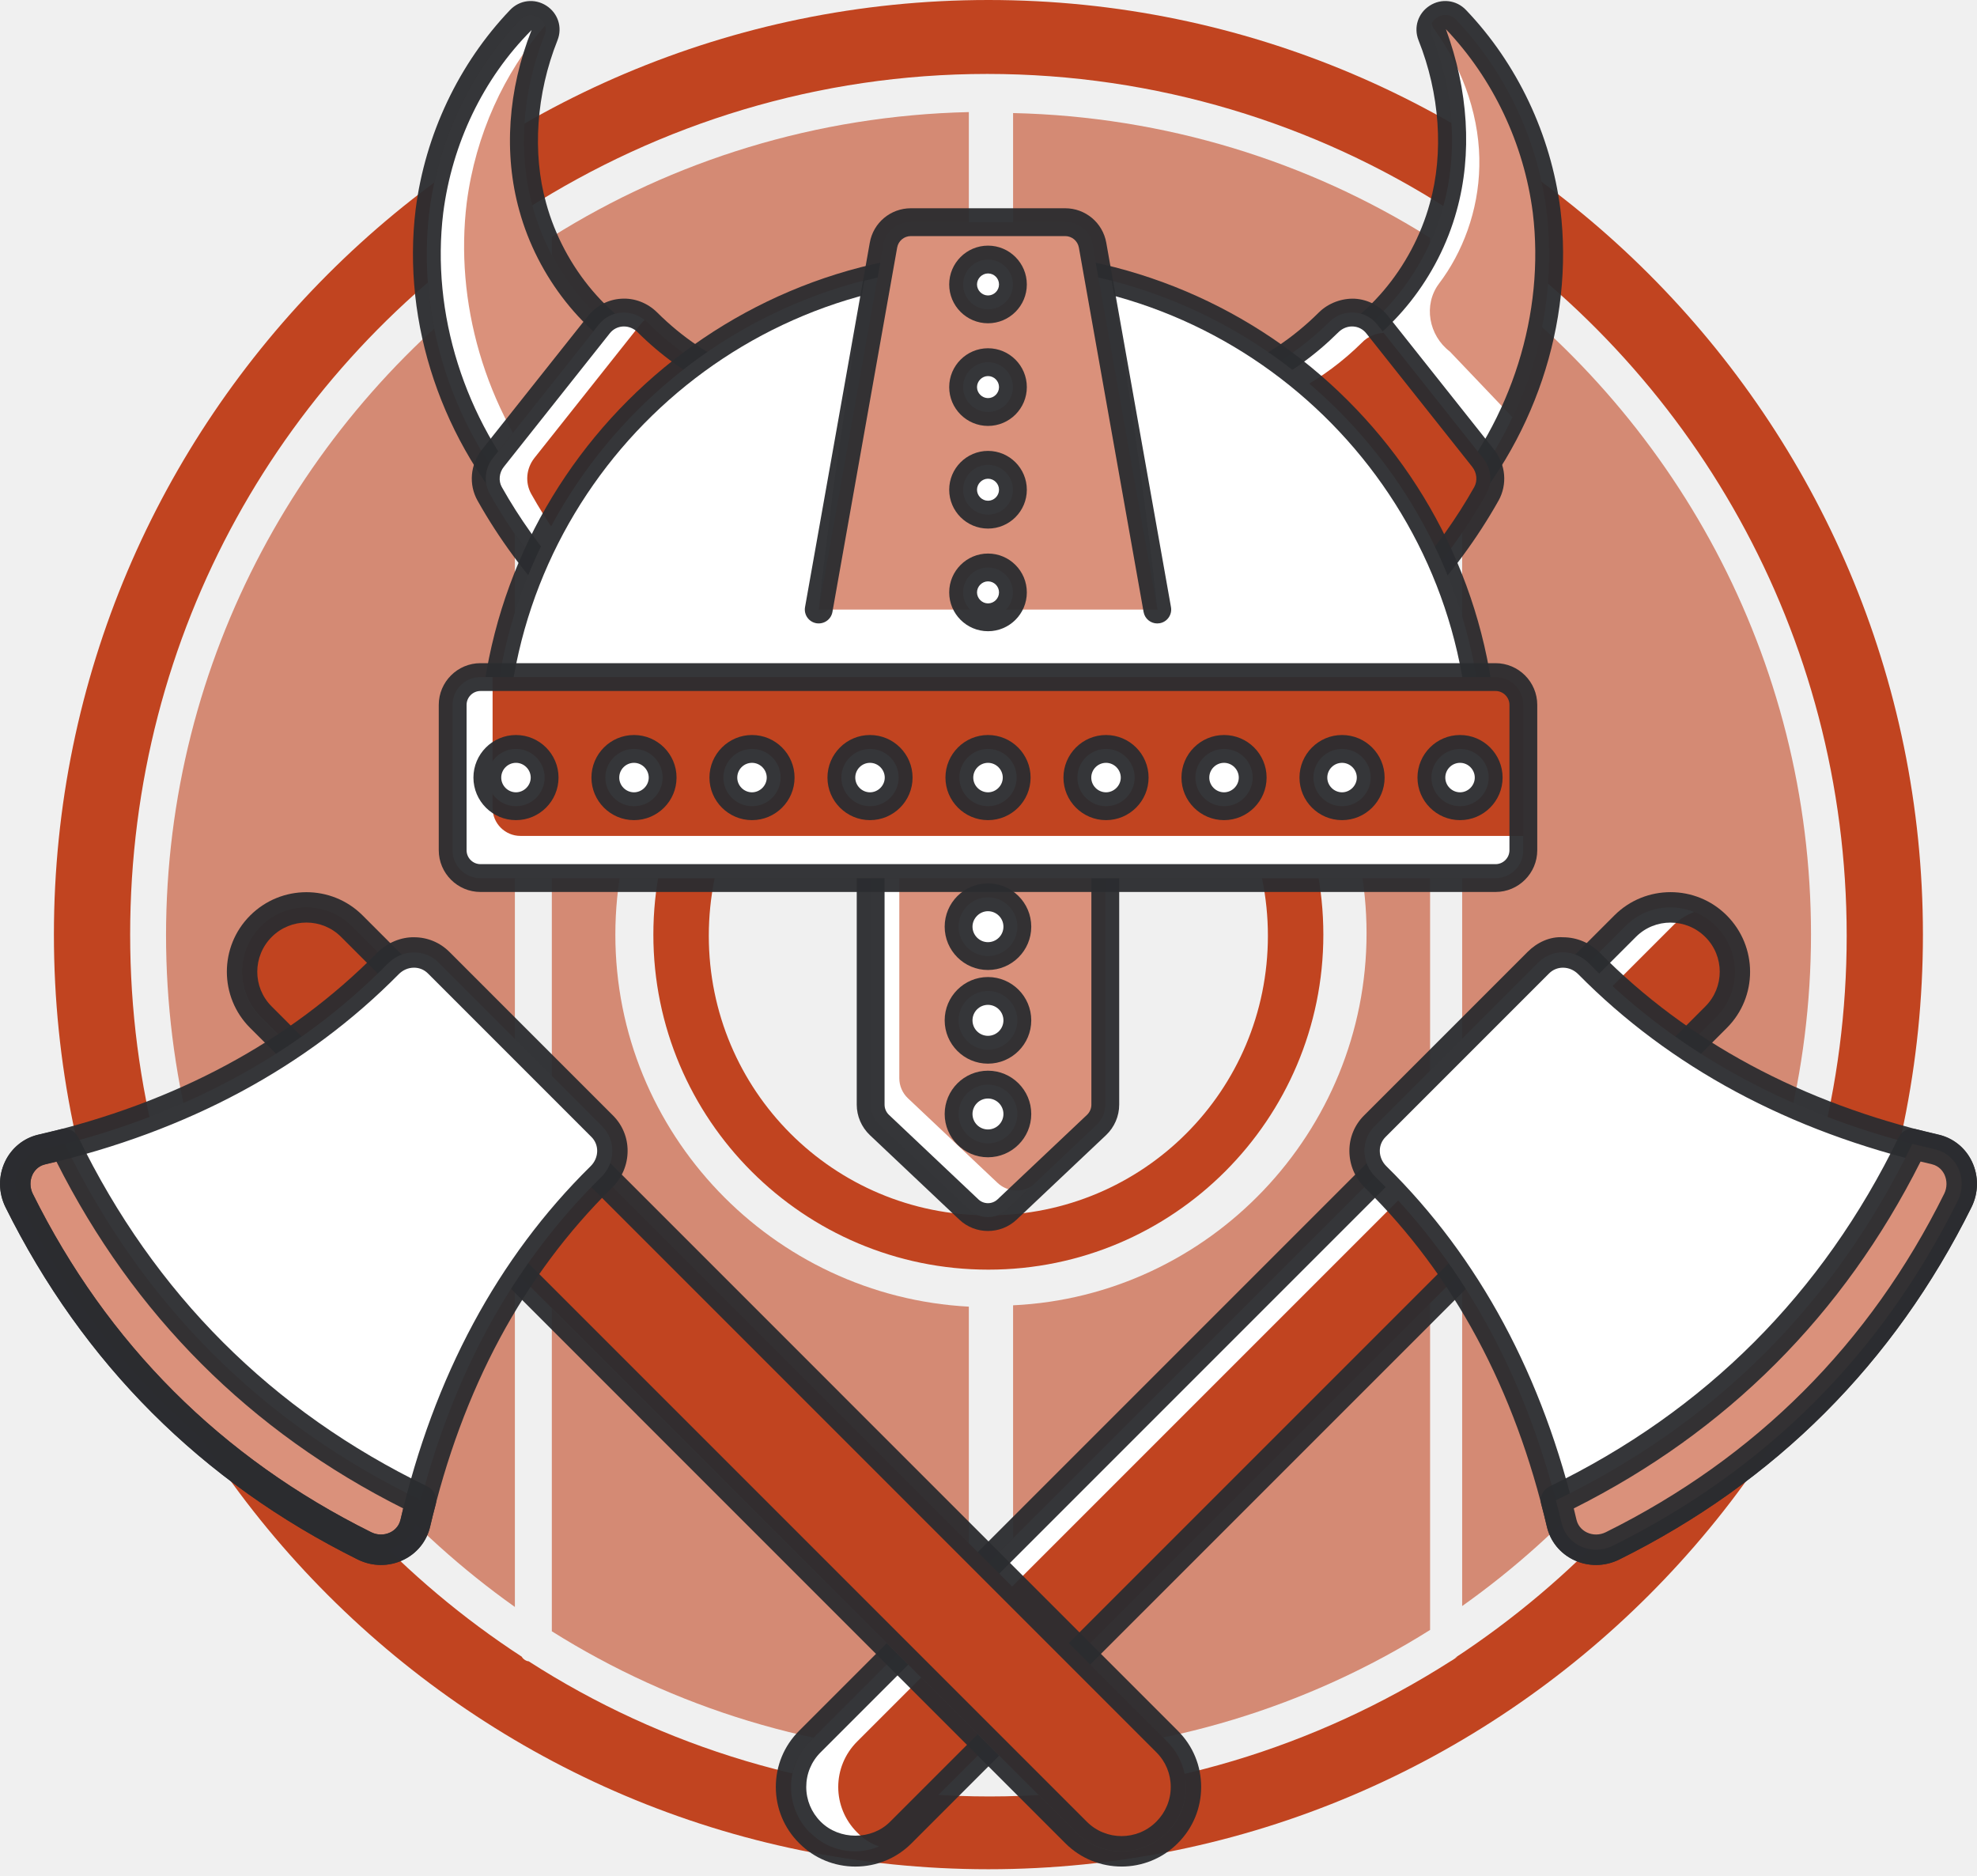
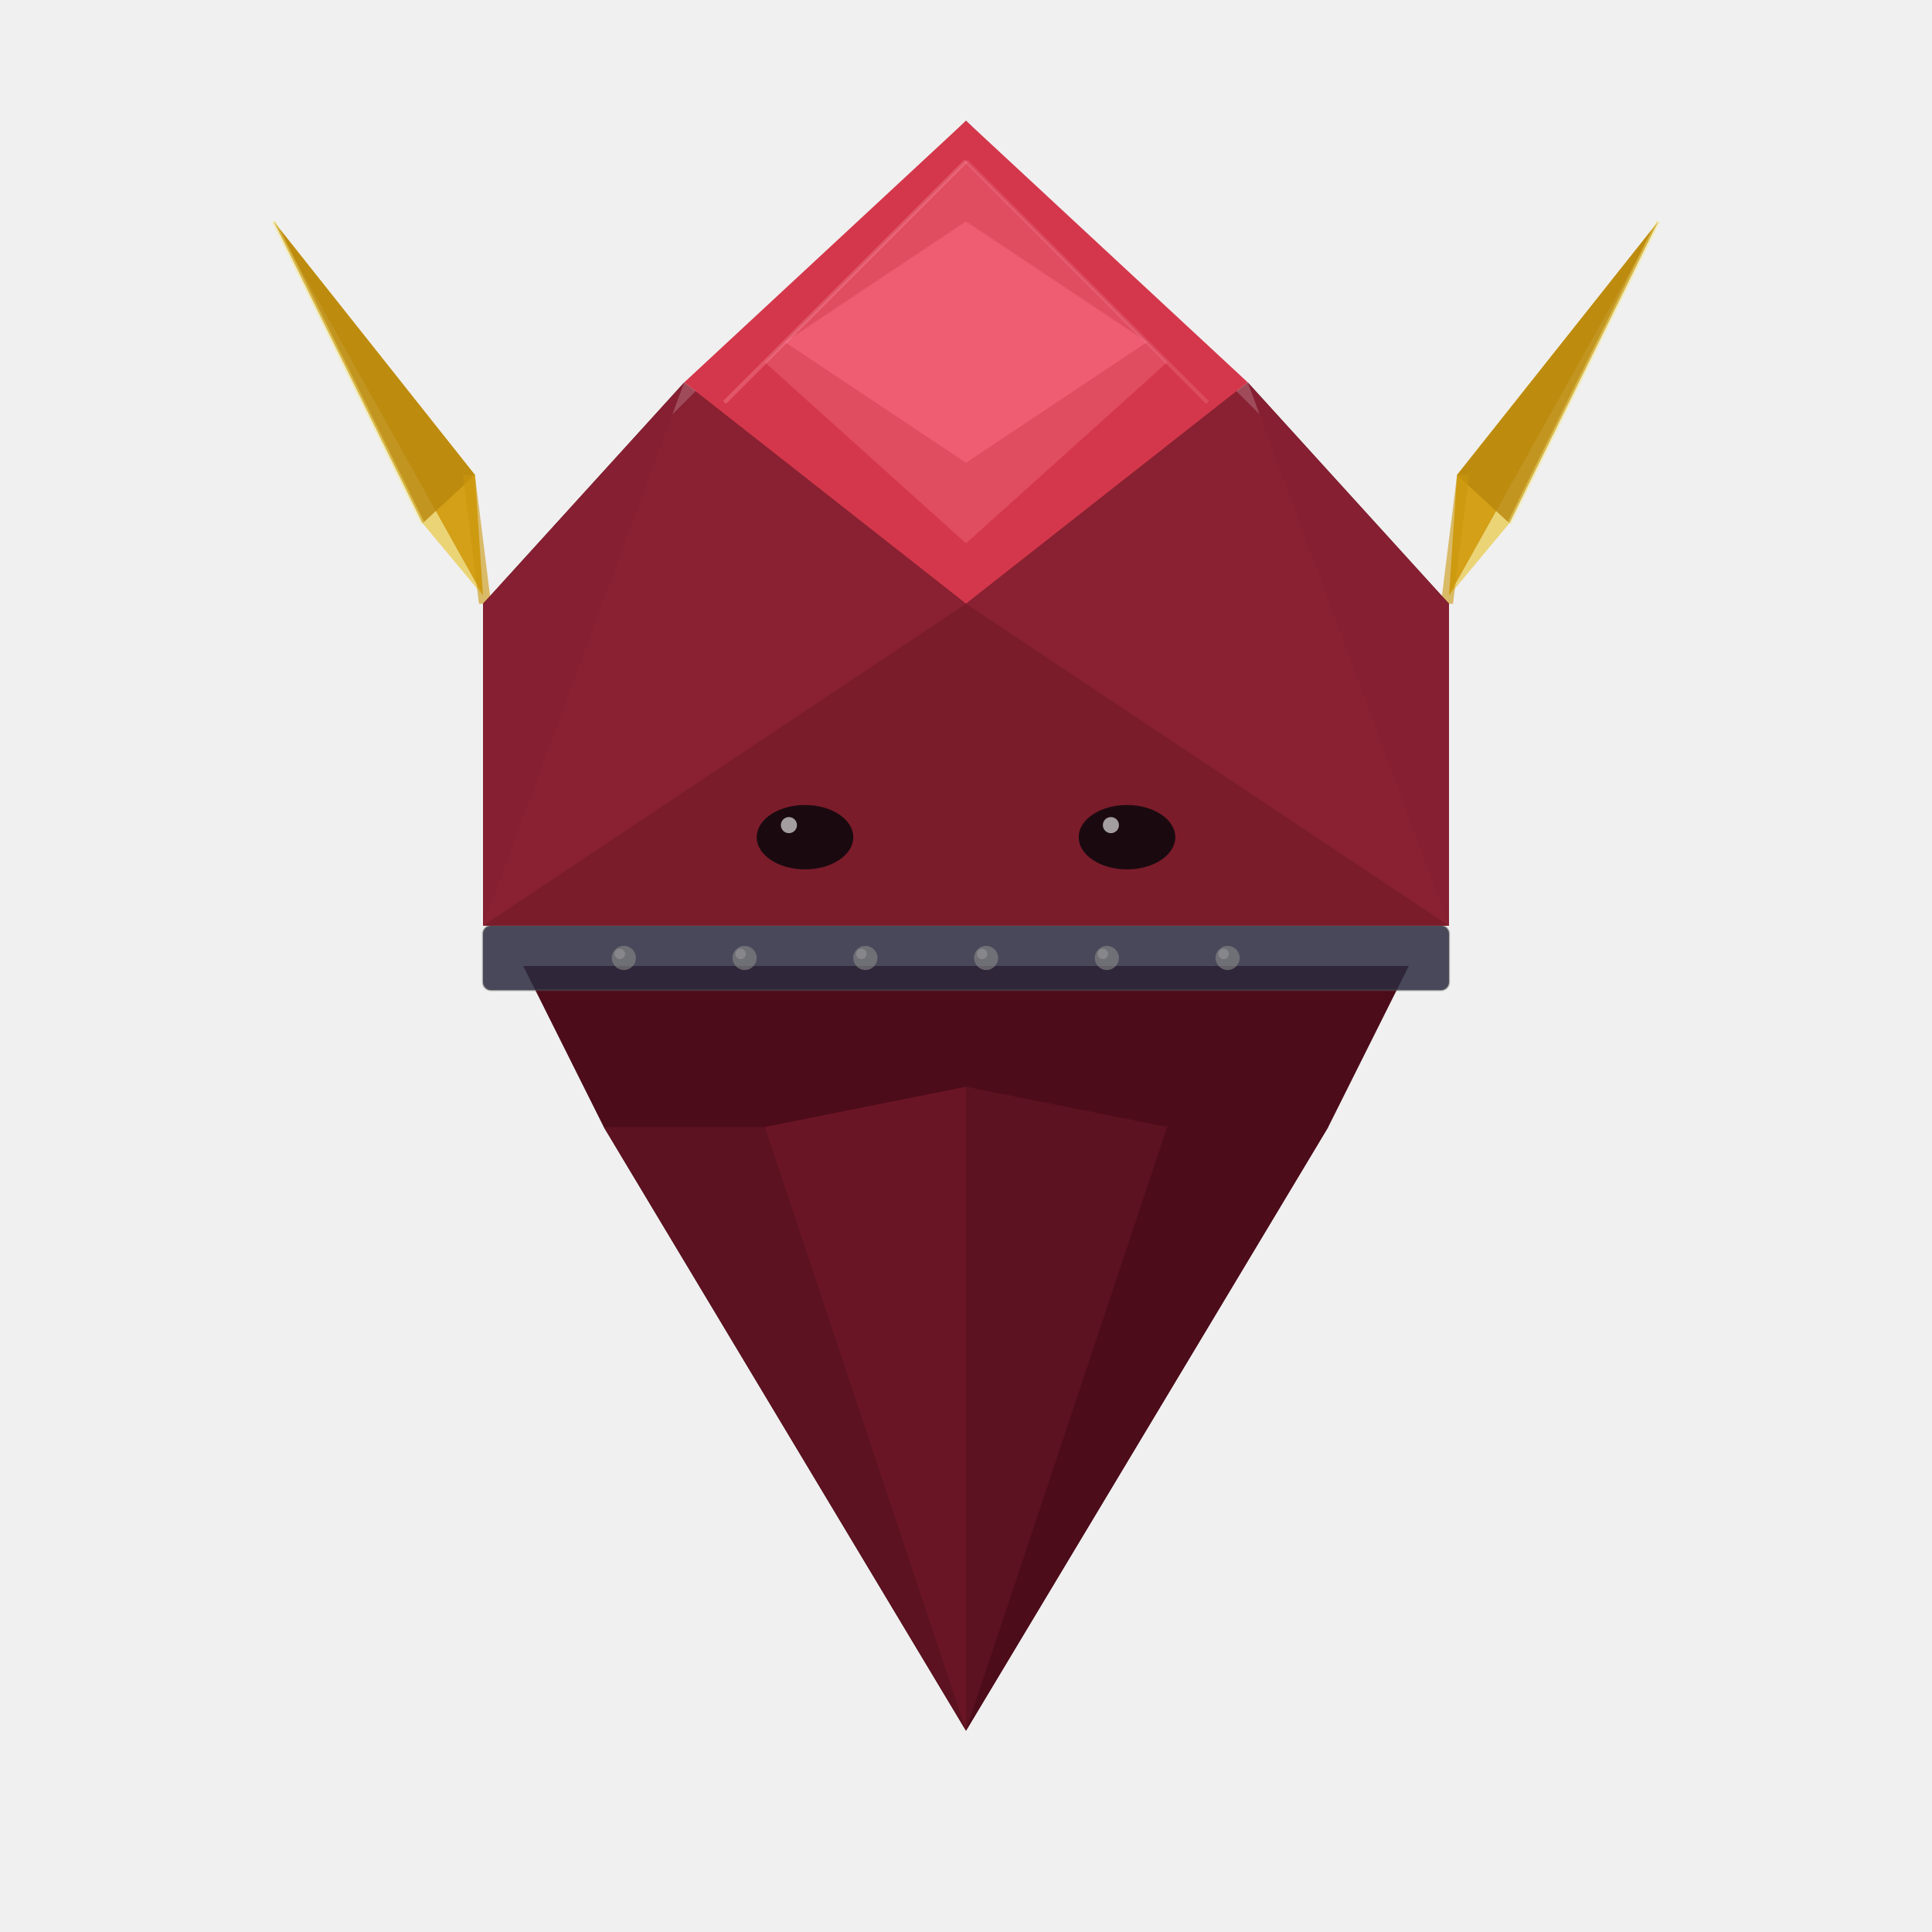
- <svg xmlns="http://www.w3.org/2000/svg" width="234" height="222" viewBox="0 0 234 222" fill="none">
-   <path d="M72.834 110.613C72.834 87.096 91.429 67.681 114.672 66.588V13.265C96.624 13.676 79.671 19.008 65.314 28.032V193.057C79.671 202.081 96.624 207.413 114.672 207.824V154.638C91.429 153.408 72.834 134.129 72.834 110.613Z" fill="#C14420" fill-opacity="0.59" />
-   <path d="M119.91 13.243V66.429C143.153 67.659 161.747 86.937 161.747 110.454C161.747 133.97 143.153 153.385 119.91 154.479V207.665C137.957 207.254 154.911 201.922 169.267 192.898V28.146C154.911 19.122 137.957 13.79 119.91 13.38V13.243Z" fill="#C14420" fill-opacity="0.59" />
-   <path d="M77.333 110.609C77.333 132.485 95.107 150.259 116.983 150.259C138.859 150.259 156.633 132.485 156.633 110.609C156.633 88.733 138.859 70.959 116.983 70.959C95.107 70.959 77.333 88.733 77.333 110.609ZM116.983 77.658C135.167 77.658 150.07 92.424 150.07 110.746C150.07 129.067 135.304 143.833 116.983 143.833C98.662 143.833 83.895 129.067 83.895 110.746C83.895 92.424 98.662 77.658 116.983 77.658Z" fill="#C14420" />
-   <path d="M116.991 0C56.012 0 6.381 49.631 6.381 110.61C6.381 171.589 56.012 221.219 116.991 221.219C177.97 221.219 227.6 171.589 227.6 110.61C227.6 49.631 177.97 0 116.991 0ZM172.501 196.062C172.501 196.062 171.954 196.472 171.68 196.609C155.82 206.727 137.089 212.606 117.127 212.606C97.166 212.606 78.298 206.727 62.574 196.609C62.301 196.609 61.891 196.336 61.754 196.062C33.862 177.878 15.405 146.431 15.405 110.61C15.405 74.788 33.589 43.478 61.481 25.294C61.754 25.02 62.028 24.884 62.301 24.747C78.161 14.63 96.892 8.75 116.854 8.75C136.816 8.75 155.684 14.63 171.407 24.747C171.68 24.747 172.09 25.02 172.227 25.294C200.119 43.478 218.577 74.925 218.577 110.746C218.577 146.568 200.119 177.878 172.227 196.199L172.501 196.062Z" fill="#C14420" />
-   <path d="M214.353 110.634C214.353 77.821 198.083 48.835 173.063 31.061V190.071C197.947 172.434 214.353 143.311 214.353 110.498V110.634Z" fill="#C14420" fill-opacity="0.59" />
-   <path d="M19.652 110.607C19.652 143.421 35.922 172.406 60.942 190.18V31.17C36.059 48.808 19.652 77.93 19.652 110.744V110.607Z" fill="#C14420" fill-opacity="0.59" />
-   <path d="M130.824 70.108V130.737C130.824 131.642 130.451 132.508 129.793 133.129L119.199 143.141C117.93 144.34 115.945 144.34 114.676 143.141L104.082 133.129C103.424 132.508 103.051 131.642 103.051 130.737V70.108H130.824Z" fill="#DA917B" />
-   <path d="M122.115 140.381L119.185 143.147C117.934 144.332 115.958 144.332 114.674 143.147L104.072 133.137C103.413 132.512 103.051 131.655 103.051 130.733V70.116H106.443V127.605C106.443 128.494 106.805 129.35 107.463 129.976L118.065 139.985C119.185 141.039 120.831 141.171 122.115 140.381H122.115Z" fill="white" />
-   <path d="M116.935 145.684C115.717 145.684 114.495 145.238 113.543 144.337L102.948 134.327C101.968 133.392 101.405 132.086 101.405 130.736V70.109C101.405 69.199 102.141 68.462 103.051 68.462H130.823C131.733 68.462 132.47 69.199 132.47 70.109V130.736C132.47 132.086 131.907 133.392 130.93 134.324L120.332 144.337C119.38 145.237 118.158 145.684 116.936 145.684L116.935 145.684ZM104.698 71.755V130.736C104.698 131.186 104.888 131.627 105.215 131.938L115.807 141.945C116.437 142.543 117.438 142.54 118.068 141.945L128.663 131.935C128.988 131.626 129.177 131.186 129.177 130.736V71.755H104.698H104.698Z" fill="#2C2D30" fill-opacity="0.95" />
-   <path d="M120.416 109.672C120.416 111.584 118.85 113.15 116.937 113.15C115.024 113.15 113.459 111.584 113.459 109.672C113.459 107.76 115.026 106.194 116.937 106.194C118.849 106.194 120.416 107.761 120.416 109.672Z" fill="white" />
-   <path d="M120.416 120.755C120.416 122.667 118.85 124.233 116.937 124.233C115.024 124.233 113.459 122.667 113.459 120.755C113.459 118.843 115.026 117.276 116.937 117.276C118.849 117.276 120.416 118.843 120.416 120.755Z" fill="white" />
-   <path d="M120.416 131.837C120.416 133.75 118.85 135.316 116.937 135.316C115.024 135.316 113.459 133.75 113.459 131.837C113.459 129.925 115.026 128.359 116.937 128.359C118.849 128.359 120.416 129.926 120.416 131.837Z" fill="white" />
-   <path d="M116.935 114.796C114.112 114.796 111.813 112.497 111.813 109.671C111.813 106.844 114.112 104.545 116.935 104.545C119.758 104.545 122.061 106.844 122.061 109.671C122.061 112.497 119.762 114.796 116.935 114.796ZM116.935 107.838C115.945 107.838 115.106 108.678 115.106 109.671C115.106 110.664 115.925 111.503 116.935 111.503C117.945 111.503 118.768 110.68 118.768 109.671C118.768 108.662 117.945 107.838 116.935 107.838Z" fill="#2C2D30" fill-opacity="0.95" />
-   <path d="M116.935 125.88C114.112 125.88 111.813 123.581 111.813 120.755C111.813 117.928 114.112 115.629 116.935 115.629C119.758 115.629 122.061 117.928 122.061 120.755C122.061 123.581 119.762 125.88 116.935 125.88ZM116.935 118.922C115.925 118.922 115.106 119.745 115.106 120.755C115.106 121.764 115.925 122.587 116.935 122.587C117.945 122.587 118.768 121.764 118.768 120.755C118.768 119.745 117.945 118.922 116.935 118.922Z" fill="#2C2D30" fill-opacity="0.95" />
-   <path d="M116.935 136.961C114.112 136.961 111.813 134.661 111.813 131.838C111.813 129.015 114.112 126.713 116.935 126.713C119.758 126.713 122.061 129.012 122.061 131.838C122.061 134.665 119.762 136.961 116.935 136.961ZM116.935 130.006C115.925 130.006 115.106 130.829 115.106 131.838C115.106 132.848 115.925 133.668 116.935 133.668C117.945 133.668 118.768 132.848 118.768 131.838C118.768 130.828 117.945 130.006 116.935 130.006Z" fill="#2C2D30" fill-opacity="0.95" />
-   <path d="M78.366 42.445L63.19 61.586C53.329 51.104 49.309 37.407 50.831 24.96C51.98 16.016 56.007 8.137 61.557 2.321C62.883 0.932 65.165 2.379 64.453 4.162C61.723 11.004 61.331 18.322 63.059 24.492C65.412 33.08 71.722 39.855 78.365 42.445H78.366Z" fill="#DA917B" />
-   <path d="M65.647 58.46L63.178 61.588C53.334 51.118 49.316 37.421 50.831 24.975C51.983 16.019 56 8.15 61.565 2.322C62.585 1.268 64.165 1.861 64.528 3.013C59.688 8.611 56.296 15.887 55.243 23.987C53.827 35.577 57.219 48.287 65.647 58.46Z" fill="white" />
-   <path d="M63.19 63.234C62.737 63.234 62.303 63.047 61.991 62.716C52.329 52.446 47.547 38.256 49.197 24.761C50.335 15.909 54.303 7.539 60.367 1.186C61.499 -0.01 63.27 -0.223 64.666 0.671C66.049 1.559 66.592 3.247 65.984 4.771C63.467 11.077 62.981 18.102 64.644 24.048C66.746 31.723 72.367 38.34 78.965 40.913C79.451 41.103 79.821 41.511 79.956 42.016C80.094 42.521 79.981 43.061 79.657 43.469L64.48 62.611C64.184 62.988 63.737 63.212 63.261 63.235H63.19V63.234ZM62.923 3.552C57.164 9.308 53.512 17.021 52.463 25.17C51.007 37.089 54.971 49.614 63.109 59.041L75.765 43.079C69.116 39.684 63.624 32.784 61.469 24.925C59.591 18.211 60.106 10.616 62.923 3.552H62.923Z" fill="#2C2D30" fill-opacity="0.95" />
-   <path d="M87.15 45.18L66.959 70.659C63.393 66.865 60.386 62.763 57.961 58.449C57.208 57.109 57.388 55.433 58.344 54.228L70.888 38.42C72.322 36.614 74.981 36.514 76.617 38.139C79.807 41.309 83.434 43.728 87.15 45.18H87.15Z" fill="#C14420" />
-   <path d="M63.244 54.213C62.289 55.431 62.124 57.11 62.881 58.46C64.692 61.687 66.832 64.782 69.269 67.713L66.964 70.643C63.408 66.857 60.379 62.774 57.975 58.46C57.218 57.111 57.383 55.431 58.337 54.213L70.882 38.408C72.265 36.696 74.669 36.532 76.315 37.881C76.118 38.013 75.953 38.21 75.788 38.408L63.243 54.213H63.244Z" fill="white" />
-   <path d="M66.958 72.305C66.505 72.305 66.071 72.118 65.759 71.787C62.145 67.942 59.039 63.726 56.528 59.256C55.447 57.343 55.656 54.964 57.054 53.202L69.598 37.398C70.556 36.189 71.99 35.443 73.527 35.353C75.09 35.244 76.649 35.851 77.778 36.973C80.791 39.97 84.241 42.276 87.749 43.645C88.235 43.835 88.605 44.243 88.74 44.748C88.878 45.253 88.765 45.793 88.441 46.201L68.248 71.681C67.952 72.057 67.504 72.282 67.029 72.305H66.958ZM73.849 38.636C73.807 38.636 73.765 38.636 73.72 38.639C73.11 38.675 72.559 38.961 72.177 39.443L59.633 55.25C59.077 55.948 58.984 56.91 59.395 57.643C61.476 61.34 63.984 64.858 66.871 68.119L84.534 45.832C81.318 44.276 78.215 42.051 75.457 39.308C75.022 38.877 74.444 38.636 73.849 38.636Z" fill="#2C2D30" fill-opacity="0.95" />
-   <path d="M155.52 42.445L170.695 61.586C180.557 51.104 184.576 37.407 183.055 24.96C181.906 16.016 177.879 8.137 172.329 2.321C171.003 0.932 168.721 2.379 169.433 4.162C172.163 11.004 172.555 18.322 170.827 24.492C168.474 33.08 162.163 39.855 155.52 42.445H155.52Z" fill="#DA917B" />
-   <path d="M179.012 49.373C177.86 51.842 176.444 54.246 174.797 56.55C173.052 53.686 169.463 49.043 167.784 47.233C166.598 45.981 165.808 44.566 164.788 42.92C163.899 41.438 163.01 39.89 162.121 38.376C166.039 34.984 169.265 30.111 170.813 24.481C172.558 18.324 172.163 11.014 169.43 4.165C169.232 3.638 169.265 3.145 169.495 2.749C169.495 2.98 169.562 3.21 169.726 3.408C173.381 8.413 175.225 14.307 175.093 19.706C174.994 24.942 173.118 29.881 170.319 33.568C168.442 36.071 169.1 39.693 171.603 41.602L179.011 49.373H179.012Z" fill="white" />
-   <path d="M170.695 63.234H170.624C170.148 63.211 169.701 62.986 169.405 62.61L154.232 43.468C153.907 43.059 153.794 42.52 153.933 42.015C154.068 41.51 154.438 41.102 154.923 40.912C161.518 38.34 167.139 31.722 169.238 24.057C170.904 18.102 170.418 11.076 167.901 4.774C167.293 3.246 167.836 1.558 169.219 0.671C170.611 -0.224 172.383 -0.011 173.521 1.185C179.589 7.542 183.553 15.912 184.688 24.751C186.337 38.256 181.556 52.445 171.894 62.715C171.582 63.047 171.148 63.233 170.695 63.233V63.234ZM158.123 43.079L170.776 59.041C178.914 49.614 182.878 37.089 181.422 25.16C180.376 17.025 176.724 9.314 171.139 3.456C173.779 10.617 174.293 18.212 172.412 24.936C170.261 32.788 164.769 39.688 158.123 43.08V43.079Z" fill="#2C2D30" fill-opacity="0.95" />
-   <path d="M146.736 45.18L166.927 70.659C170.492 66.865 173.5 62.763 175.924 58.449C176.677 57.109 176.497 55.433 175.542 54.228L162.997 38.42C161.564 36.614 158.904 36.514 157.268 38.139C154.078 41.309 150.451 43.728 146.735 45.18H146.736Z" fill="#C14420" />
-   <path d="M153.898 46.013C156.459 44.607 158.946 42.778 161.199 40.549C161.924 39.791 162.879 39.429 163.8 39.396L163.01 38.408C161.561 36.597 158.894 36.498 157.281 38.145C155.168 40.236 152.859 41.972 150.466 43.353C151.639 44.208 152.784 45.094 153.898 46.013Z" fill="white" />
-   <path d="M166.926 72.305H166.855C166.379 72.282 165.932 72.057 165.637 71.681L145.447 46.201C145.122 45.793 145.01 45.253 145.148 44.748C145.283 44.246 145.65 43.835 146.138 43.645C149.646 42.276 153.093 39.967 156.106 36.973C157.238 35.851 158.858 35.279 160.361 35.353C161.901 35.443 163.331 36.189 164.286 37.398L176.833 53.205C178.229 54.967 178.438 57.34 177.364 59.256C174.843 63.729 171.736 67.945 168.125 71.787C167.814 72.118 167.38 72.305 166.926 72.305ZM149.354 45.832L167.013 68.119C169.898 64.862 172.408 61.344 174.492 57.643C174.901 56.91 174.807 55.948 174.254 55.25L161.708 39.443C161.325 38.961 160.779 38.675 160.167 38.639C159.54 38.594 158.897 38.845 158.428 39.308C155.669 42.051 152.566 44.276 149.354 45.832Z" fill="#2C2D30" fill-opacity="0.95" />
-   <path d="M175.578 89.976H58.306C58.306 57.63 84.562 31.373 116.908 31.373C149.255 31.373 175.578 57.629 175.578 89.976H175.578Z" fill="white" />
-   <path d="M119.942 31.428C89.057 33.042 64.429 58.658 64.429 89.971H58.304C58.304 57.638 84.546 31.363 116.913 31.363C117.934 31.363 118.921 31.395 119.942 31.428Z" fill="white" />
-   <path d="M175.579 91.623H58.306C57.395 91.623 56.659 90.887 56.659 89.976C56.659 56.754 83.688 29.729 116.91 29.729C150.132 29.729 177.226 56.754 177.226 89.976C177.226 90.887 176.489 91.623 175.579 91.623ZM59.974 88.331H173.91C173.036 57.684 147.801 33.022 116.91 33.022C86.02 33.022 60.849 57.685 59.974 88.331Z" fill="#2C2D30" fill-opacity="0.95" />
-   <path d="M102.319 33.225C103.339 32.962 104.393 32.698 105.48 32.501C104.723 36.353 103.998 40.206 103.174 44.025L100.211 58.117C99.125 62.793 98.104 67.469 96.919 72.144C97.38 67.337 98.071 62.596 98.631 57.821L100.705 43.597C101.167 40.14 101.726 36.683 102.286 33.225H102.319Z" fill="#B8B8B8" />
-   <path d="M136.989 72.144C134.618 62.826 132.643 53.443 130.7 44.025C129.877 40.206 129.153 36.353 128.396 32.501C129.449 32.698 130.536 32.962 131.589 33.225C132.149 36.683 132.709 40.14 133.202 43.597C134.618 53.08 135.968 62.596 136.989 72.144H136.989Z" fill="#B8B8B8" />
-   <path d="M177.014 80.131H56.872C55.053 80.131 53.579 81.605 53.579 83.424V100.623C53.579 102.442 55.053 103.916 56.872 103.916H177.014C178.832 103.916 180.306 102.442 180.306 100.623V83.424C180.306 81.605 178.832 80.131 177.014 80.131Z" fill="#C14420" />
-   <path d="M180.296 98.927V100.639C180.296 102.45 178.847 103.931 177.003 103.931H56.855C55.044 103.931 53.563 102.45 53.563 100.639V83.418C53.563 81.607 55.044 80.126 56.855 80.126H58.304V95.634C58.304 97.445 59.785 98.927 61.597 98.927H180.295H180.296Z" fill="white" />
-   <path d="M177.013 105.562H56.871C54.148 105.562 51.932 103.346 51.932 100.622V83.423C51.932 80.7 54.148 78.484 56.871 78.484H177.013C179.736 78.484 181.952 80.7 181.952 83.423V100.622C181.952 103.346 179.736 105.562 177.013 105.562ZM56.871 81.777C55.964 81.777 55.225 82.517 55.225 83.424V100.623C55.225 101.53 55.964 102.27 56.871 102.27H177.013C177.92 102.27 178.66 101.53 178.66 100.623V83.424C178.66 82.517 177.92 81.777 177.013 81.777H56.871Z" fill="#2C2D30" fill-opacity="0.95" />
-   <path d="M136.977 72.138L129.317 29.012C129.038 27.441 127.672 26.296 126.076 26.296H107.809C106.213 26.296 104.846 27.441 104.568 29.012L96.908 72.138H136.977Z" fill="#DA917B" />
-   <path d="M136.974 73.784C136.193 73.784 135.498 73.224 135.357 72.427L127.698 29.301C127.556 28.513 126.874 27.94 126.077 27.94H107.81C107.01 27.94 106.328 28.51 106.19 29.297L98.527 72.426C98.367 73.32 97.521 73.908 96.617 73.757C95.723 73.599 95.125 72.744 95.286 71.847L102.949 28.721C103.363 26.361 105.409 24.647 107.81 24.647H126.077C128.476 24.647 130.518 26.361 130.939 28.721L138.598 71.847C138.758 72.743 138.161 73.599 137.267 73.757C137.167 73.773 137.071 73.782 136.974 73.782V73.784Z" fill="#2C2D30" fill-opacity="0.95" />
-   <path d="M106.367 92.024C106.367 93.868 104.852 95.415 102.975 95.415C101.098 95.415 99.584 93.868 99.584 92.024C99.584 90.18 101.098 88.632 102.975 88.632C104.852 88.632 106.367 90.147 106.367 92.024Z" fill="white" />
-   <path d="M120.333 92.024C120.333 93.868 118.819 95.415 116.942 95.415C115.065 95.415 113.551 93.868 113.551 92.024C113.551 90.18 115.065 88.632 116.942 88.632C118.819 88.632 120.333 90.147 120.333 92.024Z" fill="white" />
-   <path d="M134.301 92.024C134.301 93.868 132.786 95.415 130.91 95.415C129.033 95.415 127.519 93.868 127.519 92.024C127.519 90.18 129.033 88.632 130.91 88.632C132.786 88.632 134.301 90.147 134.301 92.024Z" fill="white" />
-   <path d="M162.237 92.024C162.237 93.868 160.723 95.415 158.846 95.415C156.969 95.415 155.455 93.868 155.455 92.024C155.455 90.18 156.969 88.632 158.846 88.632C160.723 88.632 162.237 90.147 162.237 92.024Z" fill="white" />
-   <path d="M92.398 92.024C92.398 93.868 90.884 95.415 89.007 95.415C87.13 95.415 85.616 93.868 85.616 92.024C85.616 90.18 87.13 88.632 89.007 88.632C90.884 88.632 92.398 90.147 92.398 92.024Z" fill="white" />
-   <path d="M176.204 92.024C176.204 93.868 174.69 95.415 172.813 95.415C170.937 95.415 169.422 93.868 169.422 92.024C169.422 90.18 170.936 88.632 172.813 88.632C174.691 88.632 176.204 90.147 176.204 92.024Z" fill="white" />
-   <path d="M64.464 92.024C64.464 93.868 62.949 95.415 61.072 95.415C59.196 95.415 57.682 93.868 57.682 92.024C57.682 90.18 59.196 88.632 61.072 88.632C62.949 88.632 64.464 90.147 64.464 92.024Z" fill="white" />
-   <path d="M148.269 92.024C148.269 93.868 146.755 95.415 144.879 95.415C143.002 95.415 141.487 93.868 141.487 92.024C141.487 90.18 143.001 88.632 144.879 88.632C146.756 88.632 148.269 90.147 148.269 92.024Z" fill="white" />
-   <path d="M78.431 92.024C78.431 93.868 76.916 95.415 75.04 95.415C73.163 95.415 71.649 93.868 71.649 92.024C71.649 90.18 73.163 88.632 75.04 88.632C76.916 88.632 78.431 90.147 78.431 92.024Z" fill="white" />
-   <path d="M102.974 97.061C100.199 97.061 97.939 94.8 97.939 92.025C97.939 89.25 100.199 86.986 102.974 86.986C105.749 86.986 108.013 89.247 108.013 92.025C108.013 94.803 105.752 97.061 102.974 97.061ZM102.974 90.279C102.012 90.279 101.231 91.063 101.231 92.025C101.231 92.987 102.028 93.768 102.974 93.768C103.92 93.768 104.72 92.971 104.72 92.025C104.72 91.079 103.936 90.279 102.974 90.279Z" fill="#2C2D30" fill-opacity="0.95" />
-   <path d="M116.943 97.061C114.165 97.061 111.904 94.8 111.904 92.025C111.904 89.25 114.165 86.986 116.943 86.986C119.721 86.986 121.982 89.247 121.982 92.025C121.982 94.803 119.721 97.061 116.943 97.061ZM116.943 90.279C115.981 90.279 115.197 91.063 115.197 92.025C115.197 92.987 115.997 93.768 116.943 93.768C117.889 93.768 118.689 92.971 118.689 92.025C118.689 91.079 117.905 90.279 116.943 90.279Z" fill="#2C2D30" fill-opacity="0.95" />
-   <path d="M130.91 97.061C128.132 97.061 125.871 94.8 125.871 92.025C125.871 89.25 128.132 86.986 130.91 86.986C133.688 86.986 135.949 89.247 135.949 92.025C135.949 94.803 133.688 97.061 130.91 97.061ZM130.91 90.279C129.948 90.279 129.164 91.063 129.164 92.025C129.164 92.987 129.964 93.768 130.91 93.768C131.856 93.768 132.656 92.971 132.656 92.025C132.656 91.079 131.872 90.279 130.91 90.279Z" fill="#2C2D30" fill-opacity="0.95" />
-   <path d="M158.846 97.061C156.068 97.061 153.808 94.8 153.808 92.025C153.808 89.25 156.068 86.986 158.846 86.986C161.625 86.986 163.885 89.247 163.885 92.025C163.885 94.803 161.625 97.061 158.846 97.061ZM158.846 90.279C157.885 90.279 157.1 91.063 157.1 92.025C157.1 92.987 157.901 93.768 158.846 93.768C159.792 93.768 160.593 92.971 160.593 92.025C160.593 91.079 159.808 90.279 158.846 90.279Z" fill="#2C2D30" fill-opacity="0.95" />
-   <path d="M89.006 97.061C86.231 97.061 83.971 94.8 83.971 92.025C83.971 89.25 86.231 86.986 89.006 86.986C91.781 86.986 94.045 89.247 94.045 92.025C94.045 94.803 91.784 97.061 89.006 97.061ZM89.006 90.279C88.044 90.279 87.263 91.063 87.263 92.025C87.263 92.987 88.06 93.768 89.006 93.768C89.952 93.768 90.752 92.971 90.752 92.025C90.752 91.079 89.968 90.279 89.006 90.279Z" fill="#2C2D30" fill-opacity="0.95" />
-   <path d="M172.813 97.061C170.035 97.061 167.774 94.8 167.774 92.025C167.774 89.25 170.035 86.986 172.813 86.986C175.591 86.986 177.849 89.247 177.849 92.025C177.849 94.803 175.588 97.061 172.813 97.061ZM172.813 90.279C171.851 90.279 171.067 91.063 171.067 92.025C171.067 92.987 171.867 93.768 172.813 93.768C173.759 93.768 174.556 92.971 174.556 92.025C174.556 91.079 173.775 90.279 172.813 90.279Z" fill="#2C2D30" fill-opacity="0.95" />
-   <path d="M61.07 97.061C58.295 97.061 56.035 94.8 56.035 92.025C56.035 89.25 58.295 86.986 61.07 86.986C63.845 86.986 66.109 89.247 66.109 92.025C66.109 94.803 63.849 97.061 61.07 97.061ZM61.07 90.279C60.109 90.279 59.327 91.063 59.327 92.025C59.327 92.987 60.125 93.768 61.07 93.768C62.016 93.768 62.817 92.971 62.817 92.025C62.817 91.079 62.032 90.279 61.07 90.279Z" fill="#2C2D30" fill-opacity="0.95" />
-   <path d="M144.878 97.061C142.1 97.061 139.839 94.8 139.839 92.025C139.839 89.25 142.1 86.986 144.878 86.986C147.656 86.986 149.917 89.247 149.917 92.025C149.917 94.803 147.656 97.061 144.878 97.061ZM144.878 90.279C143.916 90.279 143.132 91.063 143.132 92.025C143.132 92.987 143.932 93.768 144.878 93.768C145.824 93.768 146.624 92.971 146.624 92.025C146.624 91.079 145.84 90.279 144.878 90.279Z" fill="#2C2D30" fill-opacity="0.95" />
-   <path d="M75.038 97.061C72.263 97.061 70.003 94.8 70.003 92.025C70.003 89.25 72.263 86.986 75.038 86.986C77.813 86.986 80.077 89.247 80.077 92.025C80.077 94.803 77.817 97.061 75.038 97.061ZM75.038 90.279C74.077 90.279 73.295 91.063 73.295 92.025C73.295 92.987 74.093 93.768 75.038 93.768C75.984 93.768 76.785 92.971 76.785 92.025C76.785 91.079 76 90.279 75.038 90.279Z" fill="#2C2D30" fill-opacity="0.95" />
-   <path d="M116.942 73.057C115.339 73.057 113.993 71.74 113.993 70.108C113.993 68.476 115.339 67.158 116.942 67.158C118.546 67.158 119.892 68.475 119.892 70.108C119.892 71.74 118.574 73.057 116.942 73.057Z" fill="white" />
-   <path d="M116.942 60.909C115.339 60.909 113.993 59.591 113.993 57.959C113.993 56.328 115.339 55.01 116.942 55.01C118.546 55.01 119.892 56.327 119.892 57.959C119.892 59.592 118.574 60.909 116.942 60.909Z" fill="white" />
-   <path d="M116.942 36.613C115.339 36.613 113.993 35.296 113.993 33.664C113.993 32.032 115.339 30.715 116.942 30.715C118.546 30.715 119.892 32.031 119.892 33.664C119.892 35.297 118.574 36.613 116.942 36.613Z" fill="white" />
-   <path d="M116.942 48.761C115.339 48.761 113.993 47.444 113.993 45.812C113.993 44.18 115.339 42.863 116.942 42.863C118.546 42.863 119.892 44.179 119.892 45.812C119.892 47.445 118.574 48.761 116.942 48.761Z" fill="white" />
-   <path d="M116.943 74.703C114.408 74.703 112.348 72.642 112.348 70.109C112.348 67.575 114.409 65.51 116.943 65.51C119.476 65.51 121.537 67.572 121.537 70.109C121.537 72.645 119.476 74.703 116.943 74.703ZM116.943 68.803C116.235 68.803 115.64 69.401 115.64 70.109C115.64 70.816 116.235 71.411 116.943 71.411C117.65 71.411 118.245 70.825 118.245 70.109C118.245 69.391 117.66 68.803 116.943 68.803Z" fill="#2C2D30" fill-opacity="0.95" />
-   <path d="M116.943 62.556C114.408 62.556 112.348 60.494 112.348 57.961C112.348 55.428 114.409 53.363 116.943 53.363C119.476 53.363 121.537 55.424 121.537 57.961C121.537 60.498 119.476 62.556 116.943 62.556ZM116.943 56.655C116.235 56.655 115.64 57.253 115.64 57.96C115.64 58.668 116.235 59.262 116.943 59.262C117.65 59.262 118.245 58.677 118.245 57.96C118.245 57.243 117.66 56.655 116.943 56.655Z" fill="#2C2D30" fill-opacity="0.95" />
-   <path d="M116.943 38.259C114.408 38.259 112.348 36.198 112.348 33.665C112.348 31.131 114.409 29.07 116.943 29.07C119.476 29.07 121.537 31.131 121.537 33.665C121.537 36.198 119.476 38.259 116.943 38.259ZM116.943 32.362C116.235 32.362 115.64 32.957 115.64 33.665C115.64 34.372 116.235 34.967 116.943 34.967C117.65 34.967 118.245 34.382 118.245 33.665C118.245 32.948 117.672 32.362 116.943 32.362Z" fill="#2C2D30" fill-opacity="0.95" />
-   <path d="M116.943 50.407C114.408 50.407 112.348 48.346 112.348 45.813C112.348 43.279 114.409 41.215 116.943 41.215C119.476 41.215 121.537 43.276 121.537 45.813C121.537 48.35 119.476 50.407 116.943 50.407ZM116.943 44.507C116.235 44.507 115.64 45.105 115.64 45.813C115.64 46.52 116.235 47.115 116.943 47.115C117.65 47.115 118.245 46.53 118.245 45.813C118.245 45.096 117.66 44.507 116.943 44.507Z" fill="#2C2D30" fill-opacity="0.95" />
-   <path d="M95.853 216.853L95.878 216.879C98.845 219.846 103.655 219.846 106.621 216.879L203.129 120.372C206.095 117.405 206.095 112.595 203.129 109.629L203.103 109.603C200.136 106.636 195.327 106.636 192.36 109.603L95.853 206.11C92.886 209.077 92.886 213.886 95.853 216.853Z" fill="#C14420" />
-   <path d="M101.456 206.104C98.468 209.092 98.468 213.88 101.456 216.868C102.212 217.624 103.076 218.2 104.049 218.523C101.312 219.675 98.073 219.1 95.876 216.868H95.84C92.888 213.88 92.888 209.092 95.84 206.104L192.36 109.62C194.556 107.388 197.796 106.812 200.532 107.928C199.596 108.288 198.695 108.828 197.939 109.62L101.455 206.104H101.456Z" fill="white" />
-   <path d="M101.25 220.903C98.739 220.903 96.38 219.925 94.605 218.15L94.58 218.125C92.804 216.35 91.827 213.991 91.827 211.48C91.827 208.97 92.805 206.611 94.58 204.839L191.084 108.331C194.748 104.667 200.71 104.667 204.373 108.331C208.061 112.019 208.061 117.982 204.398 121.645L107.89 218.149C106.119 219.925 103.76 220.902 101.249 220.902L101.25 220.903ZM197.719 109.186C196.235 109.186 194.759 109.748 193.63 110.877L97.126 207.385C96.029 208.478 95.428 209.934 95.428 211.481C95.428 213.028 96.033 214.484 97.126 215.581L97.151 215.605C99.345 217.792 103.159 217.799 105.346 215.605L201.854 119.101C204.115 116.841 204.115 113.163 201.854 110.902C200.708 109.756 199.214 109.187 197.72 109.187L197.719 109.186Z" fill="#2C2D30" fill-opacity="0.95" />
-   <path d="M190.853 182.949C209.059 173.901 222.687 160.273 231.736 142.066C232.938 139.646 231.698 136.672 229.068 136.059C212.747 132.256 198.976 125.061 188.089 114.034C186.427 112.35 183.751 112.255 182.079 113.928L162.721 133.287C161.045 134.962 161.143 137.641 162.832 139.303C173.873 150.172 181.048 163.958 184.846 180.28C185.458 182.912 188.434 184.152 190.853 182.95L190.853 182.949Z" fill="white" />
-   <path d="M192.18 182.27C191.747 182.523 191.279 182.739 190.847 182.954C188.436 184.143 185.447 182.918 184.835 180.29C181.055 163.946 173.854 150.157 162.838 139.284C161.146 137.629 161.038 134.964 162.73 133.272L182.063 113.939C183.755 112.247 186.419 112.355 188.075 114.047L188.111 114.083L168.886 133.272C167.229 134.964 167.302 137.628 168.994 139.284C180.046 150.157 187.211 163.946 191.027 180.29C191.207 181.082 191.639 181.767 192.179 182.27H192.18Z" fill="white" />
-   <path d="M188.899 185.214C188.006 185.214 187.12 185.021 186.29 184.627C184.663 183.86 183.496 182.423 183.091 180.686C179.305 164.404 172.062 150.915 161.571 140.585C160.379 139.415 159.722 137.864 159.715 136.223C159.707 134.634 160.323 133.14 161.448 132.014L180.806 112.656C181.928 111.534 183.449 110.814 185.011 110.923C186.649 110.927 188.2 111.584 189.371 112.769C199.746 123.277 213.239 130.523 229.479 134.303C231.215 134.711 232.65 135.878 233.416 137.502C234.218 139.208 234.194 141.162 233.346 142.868C224.163 161.347 210.135 175.378 191.656 184.561C190.781 184.997 189.839 185.215 188.9 185.215L188.899 185.214ZM184.992 114.523C184.37 114.523 183.79 114.762 183.351 115.202L163.993 134.56C163.553 134.999 163.31 135.586 163.314 136.209C163.318 136.884 163.596 137.527 164.094 138.019C175.081 148.834 182.654 162.915 186.598 179.871C186.806 180.775 187.456 181.2 187.822 181.373C188.522 181.703 189.33 181.696 190.051 181.341C207.812 172.51 221.296 159.026 230.123 141.265C230.475 140.555 230.489 139.742 230.159 139.036C229.983 138.67 229.561 138.023 228.657 137.812C211.75 133.874 197.666 126.299 186.809 115.301C186.313 114.802 185.673 114.524 184.998 114.524H184.991L184.992 114.523Z" fill="#2C2D30" fill-opacity="0.95" />
-   <path d="M190.851 182.954C209.057 173.925 222.704 160.278 231.733 142.071C232.917 139.644 231.703 136.653 229.068 136.033C228.151 135.825 227.263 135.589 226.345 135.381C217.168 154.268 203.106 168.389 184.19 177.536L184.16 177.566C184.397 178.454 184.634 179.342 184.841 180.26C185.463 182.894 188.423 184.138 190.851 182.954Z" fill="#DA917B" />
-   <path d="M188.913 185.207C188.017 185.207 187.124 185.011 186.29 184.616C184.666 183.846 183.499 182.412 183.091 180.676C182.883 179.765 182.655 178.896 182.423 178.032C182.244 177.375 182.455 176.671 182.964 176.218C183.087 176.109 183.26 175.989 183.408 175.916C201.833 167.003 215.735 153.102 224.725 134.595C225.087 133.842 225.906 133.428 226.743 133.628L229.468 134.278C231.205 134.686 232.629 135.846 233.395 137.456C234.207 139.168 234.193 141.137 233.353 142.86C224.169 161.371 210.141 175.399 191.648 184.567C191.648 184.567 191.645 184.571 191.641 184.571C190.772 184.997 189.841 185.207 188.913 185.207H188.913ZM186.273 178.517C186.385 178.964 186.494 179.41 186.596 179.863C186.81 180.756 187.461 181.185 187.83 181.361C188.523 181.691 189.335 181.688 190.056 181.336C207.824 172.526 221.303 159.046 230.121 141.27C230.469 140.564 230.476 139.709 230.142 138.999C229.967 138.637 229.545 137.994 228.655 137.783L227.322 137.466C218.171 155.639 204.372 169.439 186.273 178.516V178.517Z" fill="#2C2D30" fill-opacity="0.95" />
-   <path d="M138.141 216.868H138.105C135.153 219.856 130.329 219.856 127.377 216.868L30.857 120.384C28.121 117.612 27.904 113.255 30.353 110.267C30.497 111.887 31.253 113.472 32.476 114.732L128.96 211.216C131.948 214.204 136.736 214.204 139.724 211.216V211.18C139.94 211 140.12 210.784 140.301 210.568C140.589 212.799 139.868 215.14 138.14 216.868H138.141Z" fill="white" />
-   <path d="M71.18 139.285C60.127 150.158 52.963 163.946 49.147 180.291C48.534 182.919 45.582 184.143 43.134 182.955C24.953 173.883 11.308 160.274 2.272 142.057C1.768 141.049 1.696 139.969 1.948 138.997C10.985 155.486 24.017 167.906 41.045 176.366C43.457 177.59 46.409 176.331 47.022 173.702C50.839 157.394 58.003 143.605 69.055 132.733C69.343 132.445 69.595 132.121 69.775 131.761L71.287 133.273C72.943 134.966 72.871 137.63 71.179 139.286L71.18 139.285Z" fill="#C14420" />
-   <path d="M49.147 180.29C48.534 182.918 45.582 184.143 43.134 182.954C24.953 173.882 11.308 160.273 2.272 142.057C1.768 141.048 1.696 139.968 1.948 138.996C10.985 155.485 24.017 167.905 41.045 176.366C43.457 177.59 44.123 177.996 44.735 175.367L49.146 180.29L49.147 180.29Z" fill="white" />
-   <path d="M138.146 216.853L138.12 216.878C135.153 219.845 130.344 219.845 127.377 216.878L30.871 120.371C27.904 117.405 27.904 112.595 30.871 109.628L30.896 109.603C33.863 106.636 38.672 106.636 41.639 109.603L138.146 206.11C141.113 209.076 141.113 213.886 138.146 216.853H138.146Z" fill="#C14420" />
-   <path d="M132.748 220.899C130.343 220.899 127.935 219.981 126.103 218.15L29.599 121.645C25.935 117.982 25.935 112.019 29.599 108.356C33.28 104.671 39.246 104.668 42.913 108.331L139.417 204.839C141.193 206.611 142.17 208.97 142.17 211.48C142.17 213.991 141.192 216.35 139.417 218.125L139.393 218.15C137.561 219.982 135.153 220.9 132.748 220.9L132.748 220.899ZM36.268 109.182C34.785 109.182 33.301 109.748 32.169 110.877C29.884 113.162 29.884 116.839 32.144 119.1L128.648 215.604C130.905 217.861 134.59 217.861 136.847 215.604L136.872 215.579C137.965 214.482 138.57 213.027 138.57 211.48C138.57 209.932 137.969 208.477 136.872 207.384L40.368 110.877C39.239 109.748 37.752 109.182 36.268 109.182Z" fill="#2C2D30" fill-opacity="0.95" />
-   <path d="M43.145 182.949C24.939 173.9 11.311 160.272 2.262 142.065C1.06 139.646 2.3 136.671 4.93 136.059C21.251 132.256 35.022 125.06 45.909 114.034C47.571 112.35 50.247 112.255 51.919 113.928L71.277 133.286C72.953 134.962 72.855 137.64 71.166 139.303C60.126 150.171 52.95 163.958 49.152 180.28C48.54 182.912 45.564 184.152 43.145 182.95L43.145 182.949Z" fill="white" />
-   <path d="M43.147 182.954C24.941 173.925 11.294 160.278 2.265 142.071C1.081 139.643 2.295 136.653 4.929 136.032C5.846 135.825 6.735 135.589 7.653 135.381C16.83 154.268 30.892 168.389 49.808 177.536L49.837 177.566C49.601 178.454 49.364 179.342 49.157 180.26C48.535 182.894 45.575 184.138 43.147 182.954Z" fill="#DA917B" />
-   <path d="M45.1 185.214C44.162 185.214 43.22 184.996 42.344 184.56C23.862 175.373 9.834 161.346 0.651 142.867C-0.193 141.162 -0.218 139.207 0.584 137.502C1.351 135.878 2.786 134.71 4.519 134.302C20.758 130.523 34.251 123.277 44.63 112.768C45.805 111.58 47.46 110.891 49.011 110.922C50.589 110.922 52.076 111.537 53.194 112.655L72.552 132.014C73.674 133.135 74.293 134.629 74.285 136.218C74.278 137.86 73.621 139.41 72.429 140.585C61.938 150.914 54.696 164.404 50.909 180.685C50.505 182.422 49.337 183.86 47.71 184.626C46.88 185.02 45.994 185.213 45.101 185.213L45.1 185.214ZM43.947 181.34C44.657 181.695 45.474 181.702 46.176 181.371C46.542 181.199 47.192 180.774 47.4 179.87C51.344 162.913 58.917 148.833 69.904 138.018C70.403 137.526 70.681 136.879 70.684 136.204C70.684 135.581 70.445 134.998 70.005 134.558L50.647 115.2C50.208 114.761 49.628 114.522 49.005 114.522H48.998C48.323 114.522 47.683 114.799 47.188 115.299C36.324 126.299 22.243 133.872 5.336 137.81C4.435 138.021 4.013 138.668 3.838 139.034C3.507 139.74 3.521 140.553 3.873 141.263C12.697 159.024 26.18 172.508 43.946 181.339L43.947 181.34Z" fill="#2C2D30" fill-opacity="0.95" />
-   <path d="M45.086 185.207C44.158 185.207 43.227 184.997 42.358 184.571C42.354 184.571 42.35 184.567 42.35 184.567C23.854 175.395 9.823 161.367 0.65 142.87C-0.194 141.137 -0.208 139.168 0.605 137.456C1.371 135.846 2.795 134.685 4.514 134.282L7.256 133.628C8.079 133.427 8.909 133.842 9.274 134.595C18.264 153.102 32.165 167.003 50.592 175.916C50.74 175.99 50.88 176.081 51.003 176.19C51.513 176.643 51.755 177.375 51.576 178.032C51.344 178.897 51.115 179.765 50.911 180.658C50.5 182.412 49.333 183.847 47.709 184.617C46.876 185.011 45.982 185.208 45.085 185.208L45.086 185.207ZM43.944 181.336C44.661 181.688 45.473 181.691 46.169 181.361C46.538 181.185 47.189 180.756 47.407 179.846C47.505 179.402 47.614 178.959 47.726 178.517C29.627 169.439 15.827 155.64 6.676 137.467L5.326 137.787C4.455 137.995 4.033 138.638 3.856 139.001C3.522 139.711 3.53 140.565 3.881 141.286C12.692 159.044 26.171 172.527 43.943 181.337L43.944 181.336Z" fill="#2C2D30" fill-opacity="0.95" />
+ <svg xmlns="http://www.w3.org/2000/svg" width="1024" height="1024" viewBox="100 100 480 480" fill="none">
+   <polygon points="220,248 218,218 168,155" fill="#d4a017" />
+   <polygon points="220,248 168,155 205,230" fill="#e8c840" opacity="0.7" />
+   <polygon points="218,218 168,155 205,230" fill="#b8860b" opacity="0.8" />
+   <line x1="205" y1="230" x2="168" y2="155" stroke="#f5e680" stroke-width="1" opacity="0.4" />
+   <polygon points="222,250 218,218 215,218 219,250" fill="#c9960c" opacity="0.6" />
+   <polygon points="460,248 462,218 512,155" fill="#d4a017" />
+   <polygon points="460,248 512,155 475,230" fill="#e8c840" opacity="0.7" />
+   <polygon points="462,218 512,155 475,230" fill="#b8860b" opacity="0.8" />
+   <line x1="475" y1="230" x2="512" y2="155" stroke="#f5e680" stroke-width="1" opacity="0.4" />
+   <polygon points="458,250 462,218 465,218 461,250" fill="#c9960c" opacity="0.6" />
+   <polygon points="340,530 250,380 230,340 450,340 430,380" fill="#4d0c1a" />
+   <polygon points="340,530 250,380 290,380" fill="#5c1220" />
+   <polygon points="340,530 290,380 340,370" fill="#6a1525" />
+   <polygon points="340,530 340,370 390,380" fill="#5c1220" />
+   <polygon points="340,530 390,380 430,380" fill="#4d0c1a" />
+   <rect x="220" y="330" width="240" height="16" rx="2" fill="#2a2a40" opacity="0.85" />
+   <rect x="220" y="330" width="240" height="16" rx="2" fill="none" stroke="#555" stroke-width="0.5" opacity="0.4" />
+   <g fill="#888" opacity="0.6">
+     <circle cx="255" cy="338" r="3" />
+     <circle cx="285" cy="338" r="3" />
+     <circle cx="315" cy="338" r="3" />
+     <circle cx="345" cy="338" r="3" />
+     <circle cx="375" cy="338" r="3" />
+     <circle cx="405" cy="338" r="3" />
+   </g>
+   <g fill="#bbb" opacity="0.3">
+     <circle cx="254" cy="337" r="1.3" />
+     <circle cx="284" cy="337" r="1.3" />
+     <circle cx="314" cy="337" r="1.3" />
+     <circle cx="344" cy="337" r="1.3" />
+     <circle cx="374" cy="337" r="1.3" />
+     <circle cx="404" cy="337" r="1.3" />
+   </g>
+   <polygon points="340,130 460,250 460,330 220,330 220,250" fill="#7b1c2a" />
+   <polygon points="340,130 410,195 340,250 270,195" fill="#d4374b" />
+   <polygon points="340,140 390,190 340,235 290,190" fill="#e85a6e" opacity="0.6" />
+   <polygon points="220,250 270,195 220,330" fill="#6a1525" />
+   <polygon points="460,250 410,195 460,330" fill="#6a1525" />
+   <polygon points="270,195 340,250 220,330 220,250" fill="#8c2234" opacity="0.8" />
+   <polygon points="410,195 340,250 460,330 460,250" fill="#8c2234" opacity="0.8" />
+   <polygon points="340,155 385,185 340,215 295,185" fill="#ff7088" opacity="0.45" />
+   <line x1="280" y1="200" x2="340" y2="140" stroke="#ff9db0" stroke-width="1" opacity="0.3" />
+   <line x1="340" y1="140" x2="400" y2="200" stroke="#ff9db0" stroke-width="1" opacity="0.2" />
+   <ellipse cx="300" cy="308" rx="12" ry="8" fill="#1a0a10" />
+   <circle cx="296" cy="305" r="2" fill="#fff" opacity="0.6" />
+   <ellipse cx="380" cy="308" rx="12" ry="8" fill="#1a0a10" />
+   <circle cx="376" cy="305" r="2" fill="#fff" opacity="0.6" />
</svg>
